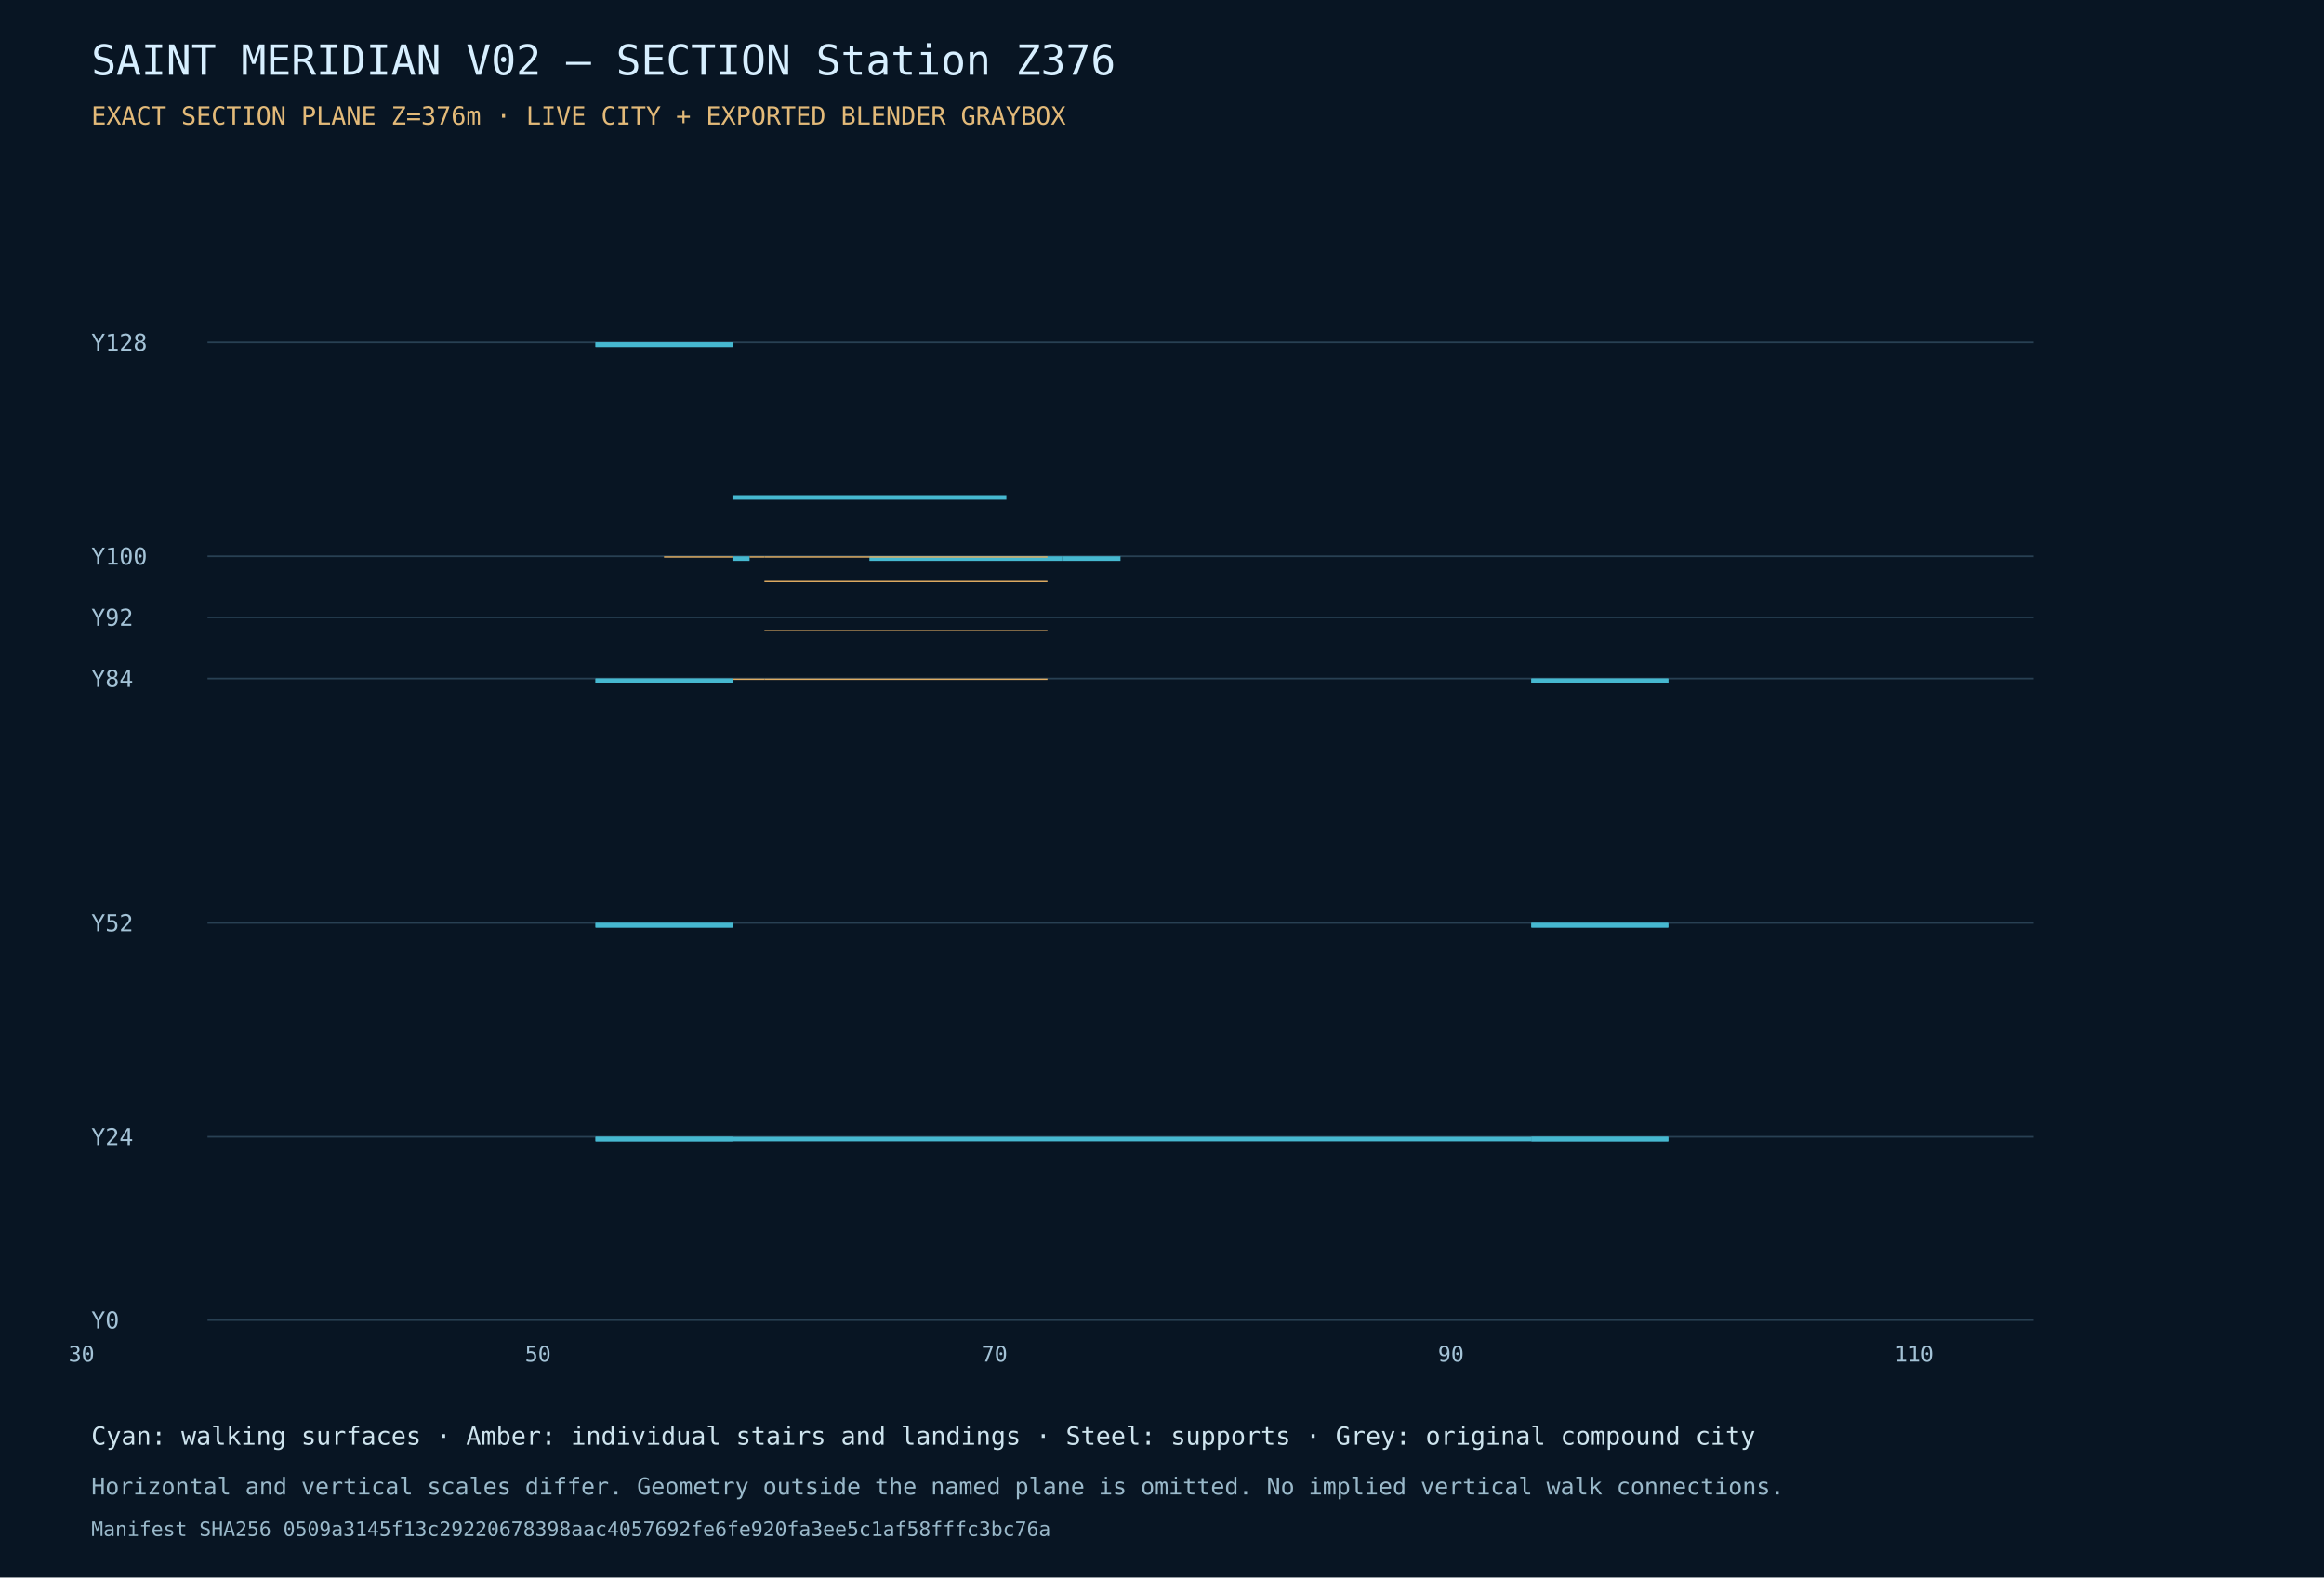
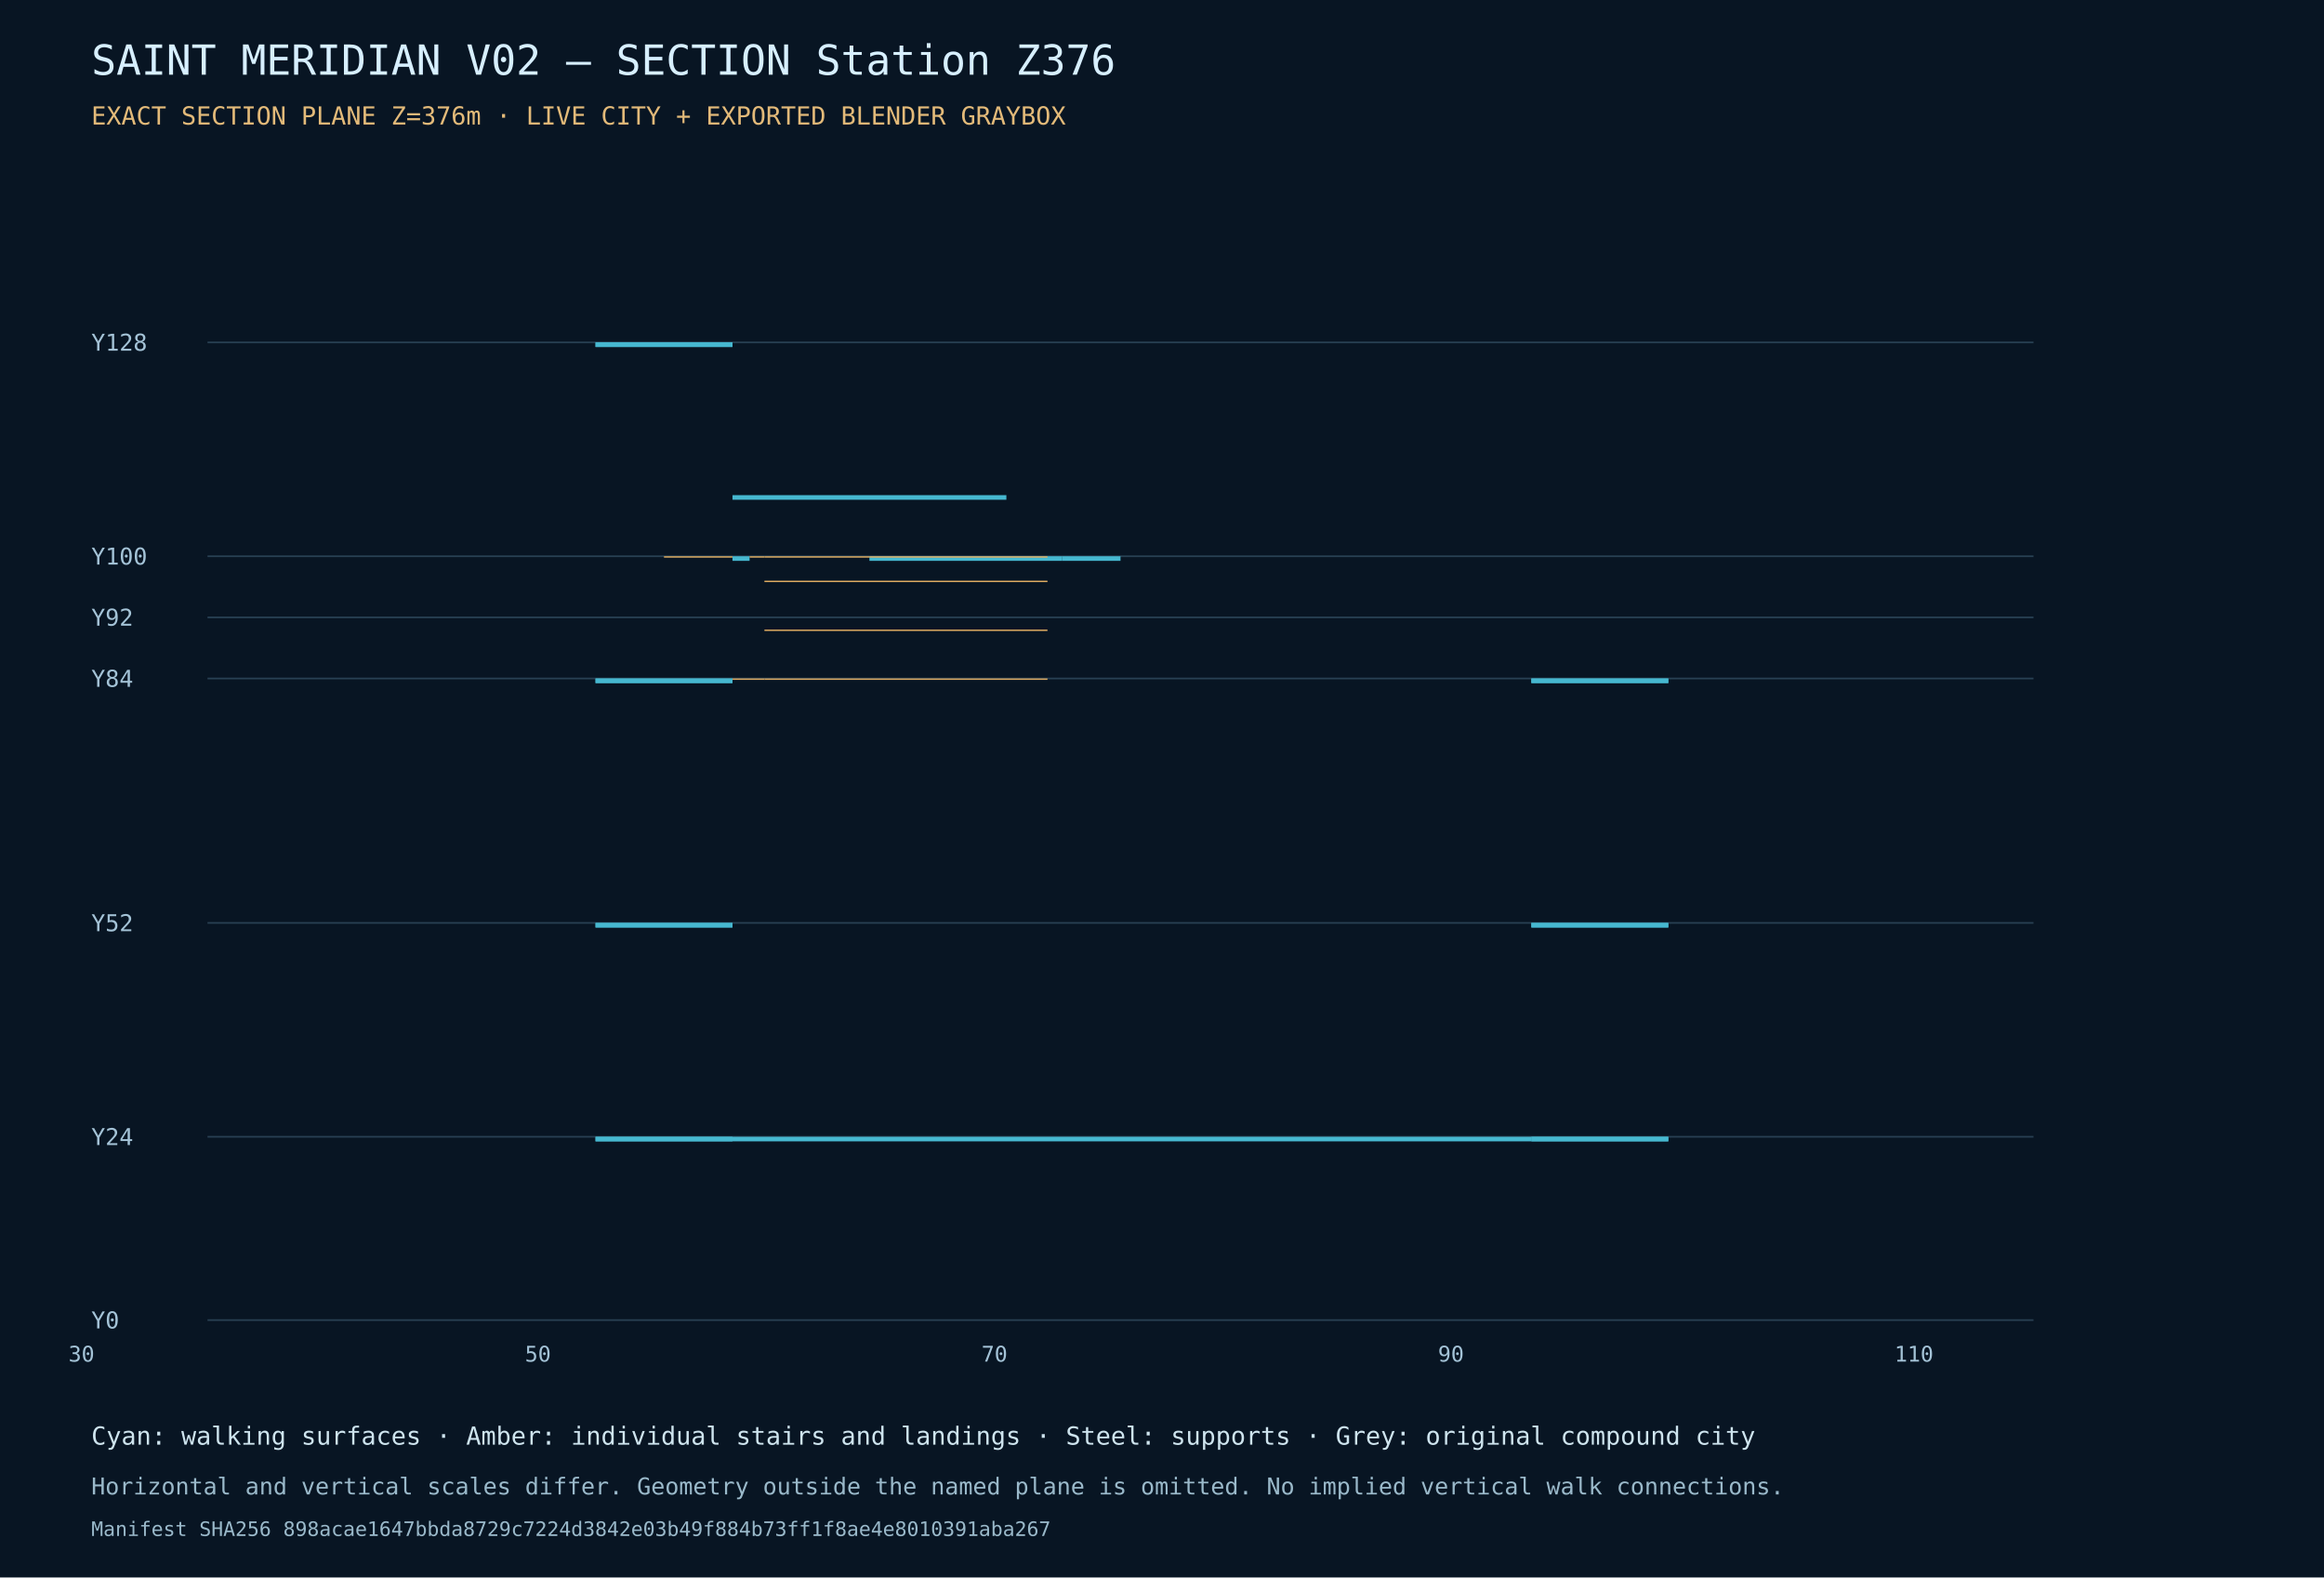
<svg xmlns="http://www.w3.org/2000/svg" width="1400" height="950" viewBox="0 0 1400 950">
  <defs>
    <clipPath id="section">
      <rect x="125" y="105" width="1100" height="690" />
    </clipPath>
  </defs>
  <rect width="1400" height="950" fill="#081523" />
  <text x="55" y="45" fill="#d7efff" font-family="monospace" font-size="25">SAINT MERIDIAN V02 — SECTION Station Z376</text>
  <text x="55" y="75" fill="#e3ba79" font-family="monospace" font-size="15">EXACT SECTION PLANE Z=376m · LIVE CITY + EXPORTED BLENDER GRAYBOX</text>
  <path d="M125 795.0H1225" stroke="#284053" stroke-width="1" />
  <text x="55" y="800.0" fill="#a4c3d7" font-family="monospace" font-size="14">Y0</text>
  <path d="M125 684.6H1225" stroke="#284053" stroke-width="1" />
  <text x="55" y="689.6" fill="#a4c3d7" font-family="monospace" font-size="14">Y24</text>
  <path d="M125 555.8H1225" stroke="#284053" stroke-width="1" />
  <text x="55" y="560.8" fill="#a4c3d7" font-family="monospace" font-size="14">Y52</text>
  <path d="M125 408.6H1225" stroke="#284053" stroke-width="1" />
  <text x="55" y="413.6" fill="#a4c3d7" font-family="monospace" font-size="14">Y84</text>
  <path d="M125 371.8H1225" stroke="#284053" stroke-width="1" />
  <text x="55" y="376.8" fill="#a4c3d7" font-family="monospace" font-size="14">Y92</text>
  <path d="M125 335H1225" stroke="#284053" stroke-width="1" />
  <text x="55" y="340" fill="#a4c3d7" font-family="monospace" font-size="14">Y100</text>
  <path d="M125 206.2H1225" stroke="#284053" stroke-width="1" />
  <text x="55" y="211.2" fill="#a4c3d7" font-family="monospace" font-size="14">Y128</text>
  <g clip-path="url(#section)">
    <rect x="13359.715" y="588.443" width="233.380" height="8.431" fill="#344757" opacity="0.5" />
    <rect x="13359.715" y="391.723" width="233.380" height="8.431" fill="#344757" opacity="0.5" />
    <rect x="13359.715" y="195.002" width="233.380" height="8.431" fill="#344757" opacity="0.5" />
    <rect x="13359.715" y="-1.718" width="233.380" height="8.431" fill="#344757" opacity="0.5" />
    <rect x="13359.715" y="-198.439" width="233.380" height="8.431" fill="#344757" opacity="0.5" />
    <rect x="13184.680" y="648.865" width="20.421" height="140.515" fill="#344757" opacity="0.5" />
    <rect x="14156.125" y="648.865" width="20.421" height="140.515" fill="#344757" opacity="0.5" />
    <rect x="13155.508" y="-700.076" width="233.380" height="281.029" fill="#344757" opacity="0.5" />
    <rect x="13972.338" y="-700.076" width="233.380" height="281.029" fill="#344757" opacity="0.5" />
    <rect x="13184.680" y="-531.459" width="175.035" height="1236.529" fill="#344757" opacity="0.5" />
    <rect x="14001.511" y="-531.459" width="175.035" height="1236.529" fill="#344757" opacity="0.5" />
    <rect x="358.750" y="684.600" width="82.500" height="2.760" fill="#46b8d0" opacity="1" />
    <rect x="358.750" y="684.600" width="82.500" height="2.760" fill="#46b8d0" opacity="1" />
    <rect x="922.500" y="684.600" width="82.500" height="2.760" fill="#46b8d0" opacity="1" />
    <rect x="922.500" y="684.600" width="82.500" height="2.760" fill="#46b8d0" opacity="1" />
    <rect x="358.750" y="555.800" width="82.500" height="2.760" fill="#46b8d0" opacity="1" />
    <rect x="358.750" y="555.800" width="82.500" height="2.760" fill="#46b8d0" opacity="1" />
    <rect x="922.500" y="555.800" width="82.500" height="2.760" fill="#46b8d0" opacity="1" />
    <rect x="922.500" y="555.800" width="82.500" height="2.760" fill="#46b8d0" opacity="1" />
    <rect x="358.750" y="408.600" width="82.500" height="2.760" fill="#46b8d0" opacity="1" />
    <rect x="358.750" y="408.600" width="82.500" height="2.760" fill="#46b8d0" opacity="1" />
    <rect x="922.500" y="408.600" width="82.500" height="2.760" fill="#46b8d0" opacity="1" />
    <rect x="922.500" y="408.600" width="82.500" height="2.760" fill="#46b8d0" opacity="1" />
    <rect x="441.250" y="684.600" width="481.250" height="2.760" fill="#46b8d0" opacity="1" />
    <rect x="441.250" y="335.000" width="10.312" height="2.760" fill="#46b8d0" opacity="1" />
    <rect x="639.937" y="335.000" width="35.063" height="2.760" fill="#46b8d0" opacity="1" />
    <rect x="523.750" y="335.000" width="116.187" height="2.760" fill="#46b8d0" opacity="1" />
    <rect x="358.750" y="206.200" width="82.500" height="2.760" fill="#46b8d0" opacity="1" />
    <rect x="358.750" y="206.200" width="82.500" height="2.760" fill="#46b8d0" opacity="1" />
    <rect x="441.250" y="298.200" width="165.000" height="2.760" fill="#46b8d0" opacity="1" />
    <rect x="460.500" y="408.600" width="170.500" height="0.828" fill="#dfac62" opacity="1" />
    <rect x="460.500" y="379.160" width="170.500" height="0.828" fill="#dfac62" opacity="1" />
    <rect x="460.500" y="349.720" width="170.500" height="0.828" fill="#dfac62" opacity="1" />
    <rect x="460.500" y="335.000" width="63.250" height="0.828" fill="#dfac62" opacity="1" />
    <rect x="523.750" y="335.000" width="107.250" height="0.828" fill="#dfac62" opacity="1" />
    <rect x="441.250" y="408.600" width="19.250" height="0.828" fill="#dfac62" opacity="1" />
    <rect x="400.000" y="335.000" width="41.250" height="0.828" fill="#dfac62" opacity="1" />
    <rect x="451.562" y="335.000" width="8.937" height="0.828" fill="#dfac62" opacity="1" />
  </g>
  <text x="41.25" y="820.0" fill="#a4c3d7" font-family="monospace" font-size="13">30</text>
  <text x="316.25" y="820.0" fill="#a4c3d7" font-family="monospace" font-size="13">50</text>
  <text x="591.25" y="820.0" fill="#a4c3d7" font-family="monospace" font-size="13">70</text>
  <text x="866.25" y="820.0" fill="#a4c3d7" font-family="monospace" font-size="13">90</text>
  <text x="1141.25" y="820.0" fill="#a4c3d7" font-family="monospace" font-size="13">110</text>
  <text x="55" y="870" fill="#cee4ee" font-family="monospace" font-size="15">Cyan: walking surfaces · Amber: individual stairs and landings · Steel: supports · Grey: original compound city</text>
  <text x="55" y="900" fill="#9ab9ca" font-family="monospace" font-size="14">Horizontal and vertical scales differ. Geometry outside the named plane is omitted. No implied vertical walk connections.</text>
-   <text x="55" y="925" fill="#9ab9ca" font-family="monospace" font-size="12">Manifest SHA256 0509a3145f13c29220678398aac4057692fe6fe920fa3ee5c1af58fffc3bc76a</text>
+   <text x="55" y="925" fill="#9ab9ca" font-family="monospace" font-size="12">Manifest SHA256 898acae1647bbda8729c7224d3842e03b49f884b73ff1f8ae4e8010391aba267</text>
</svg>
